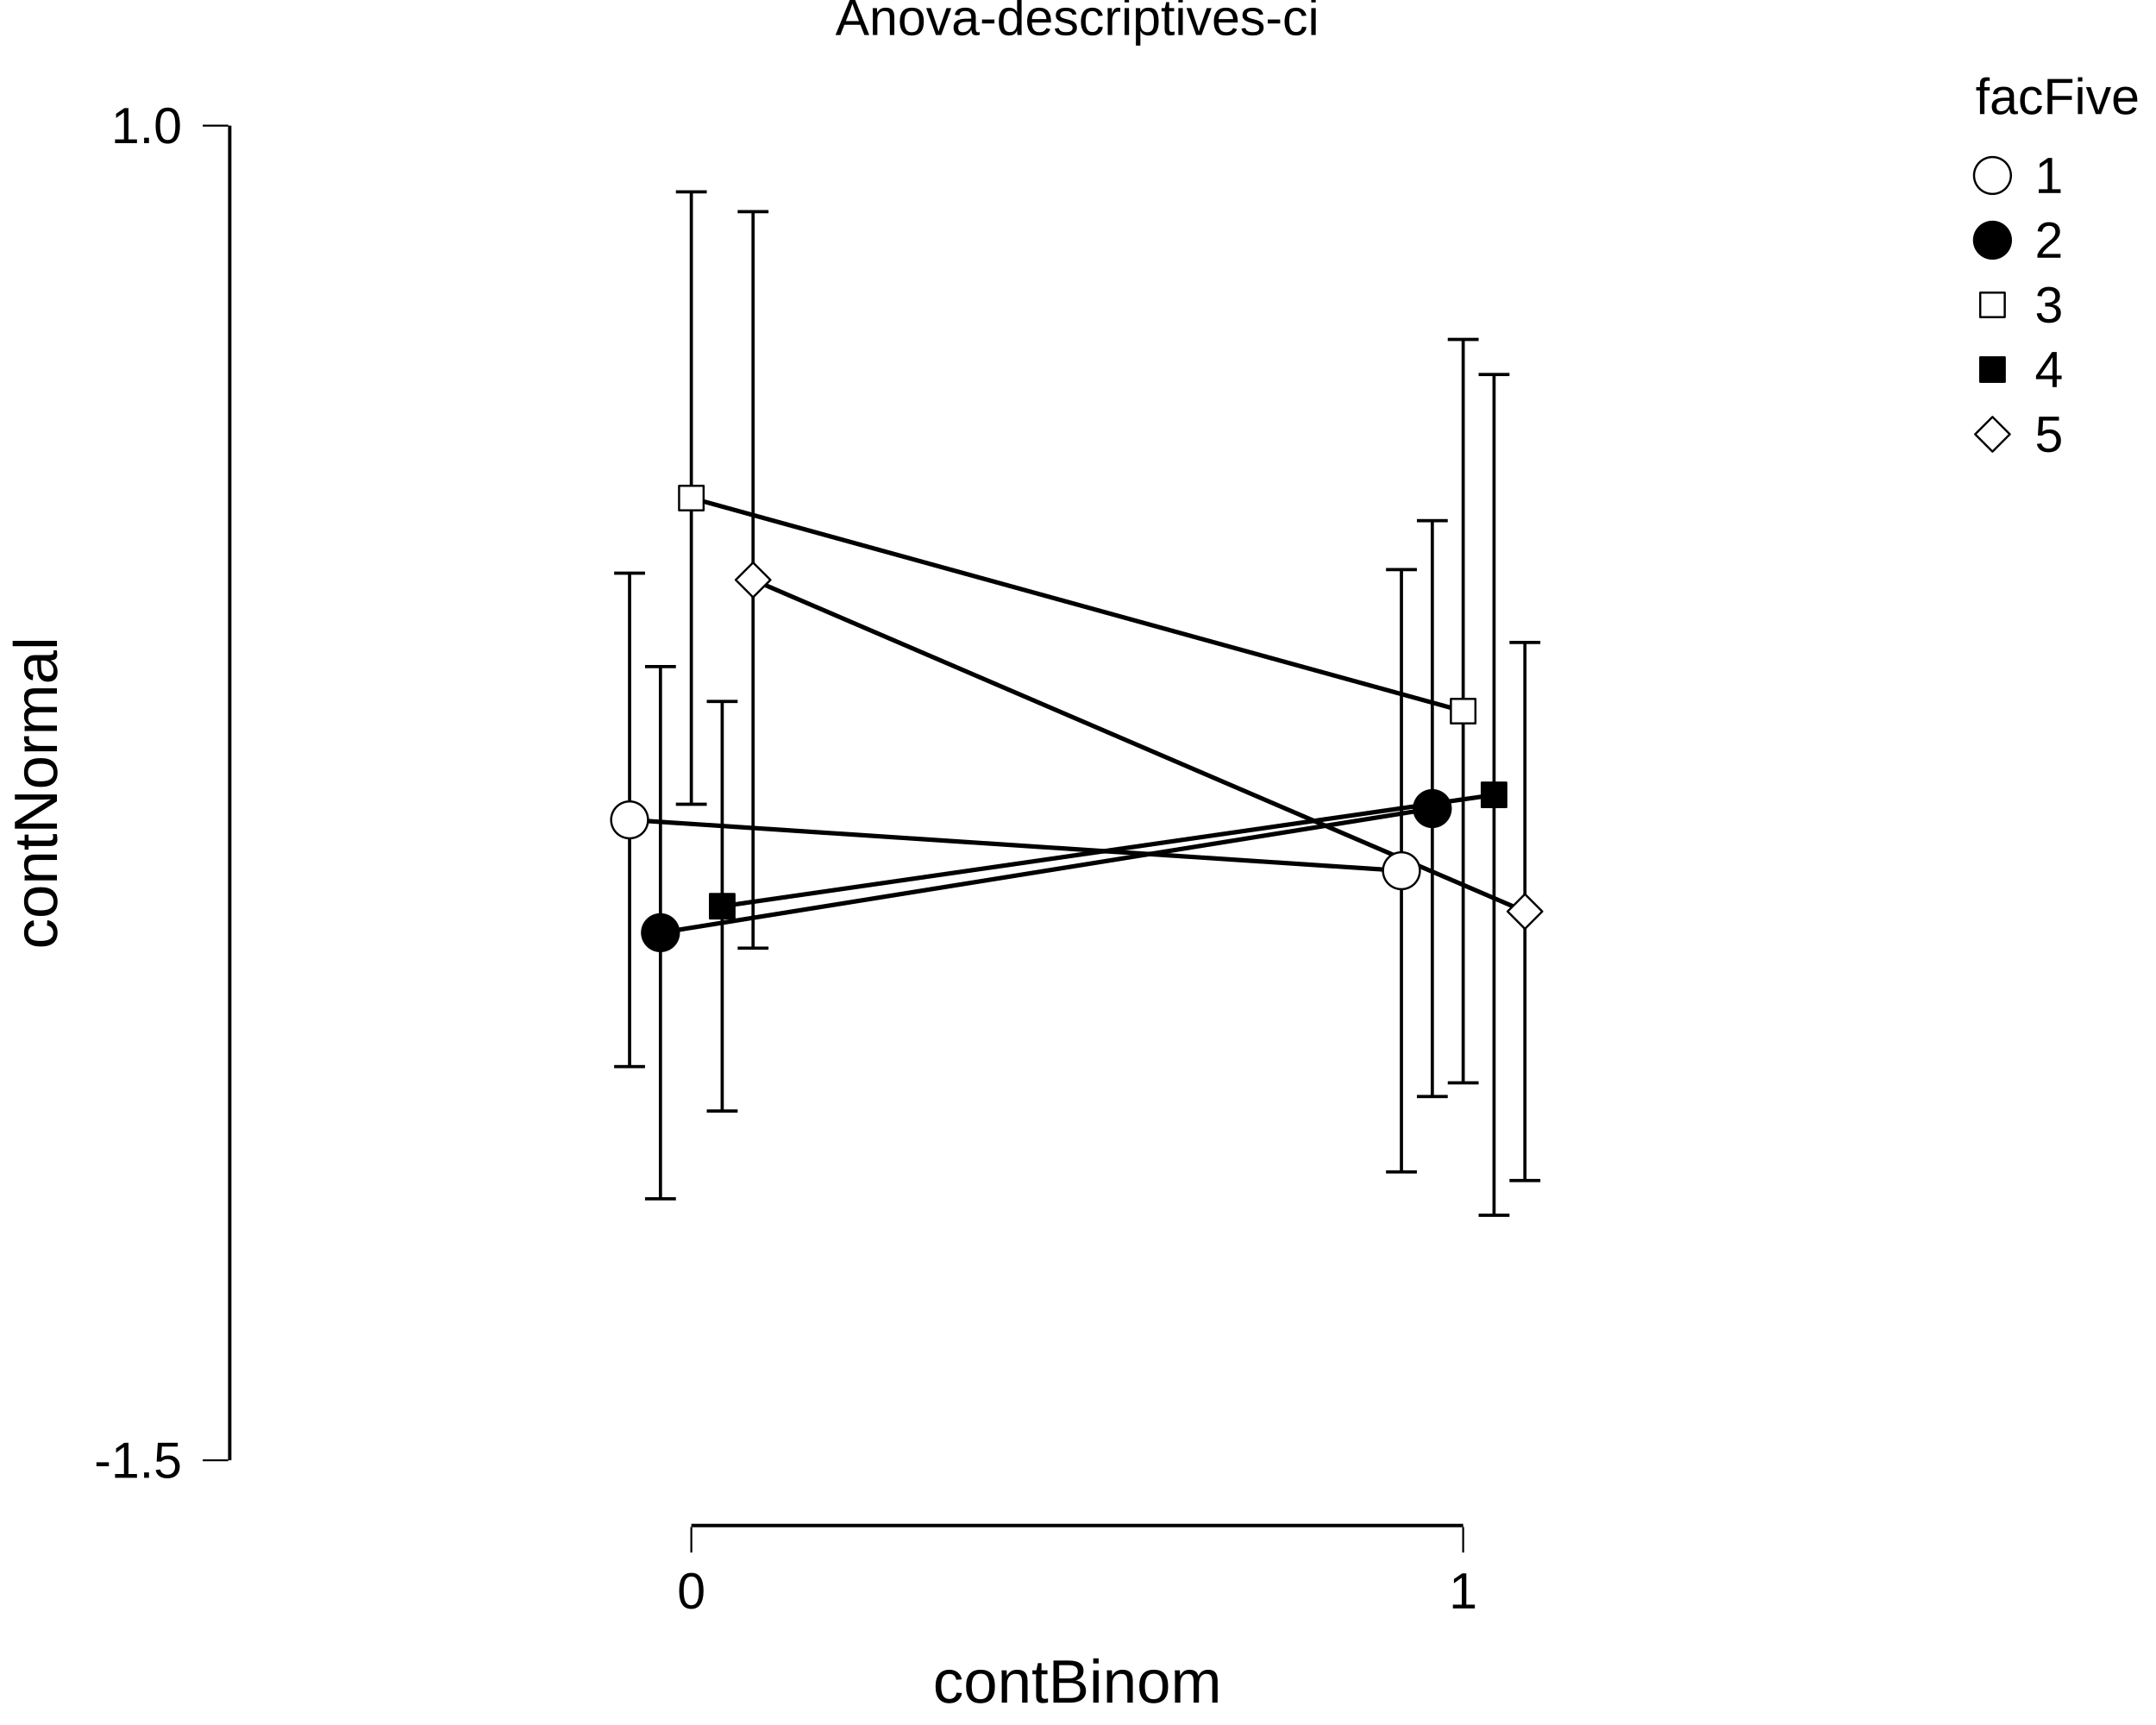
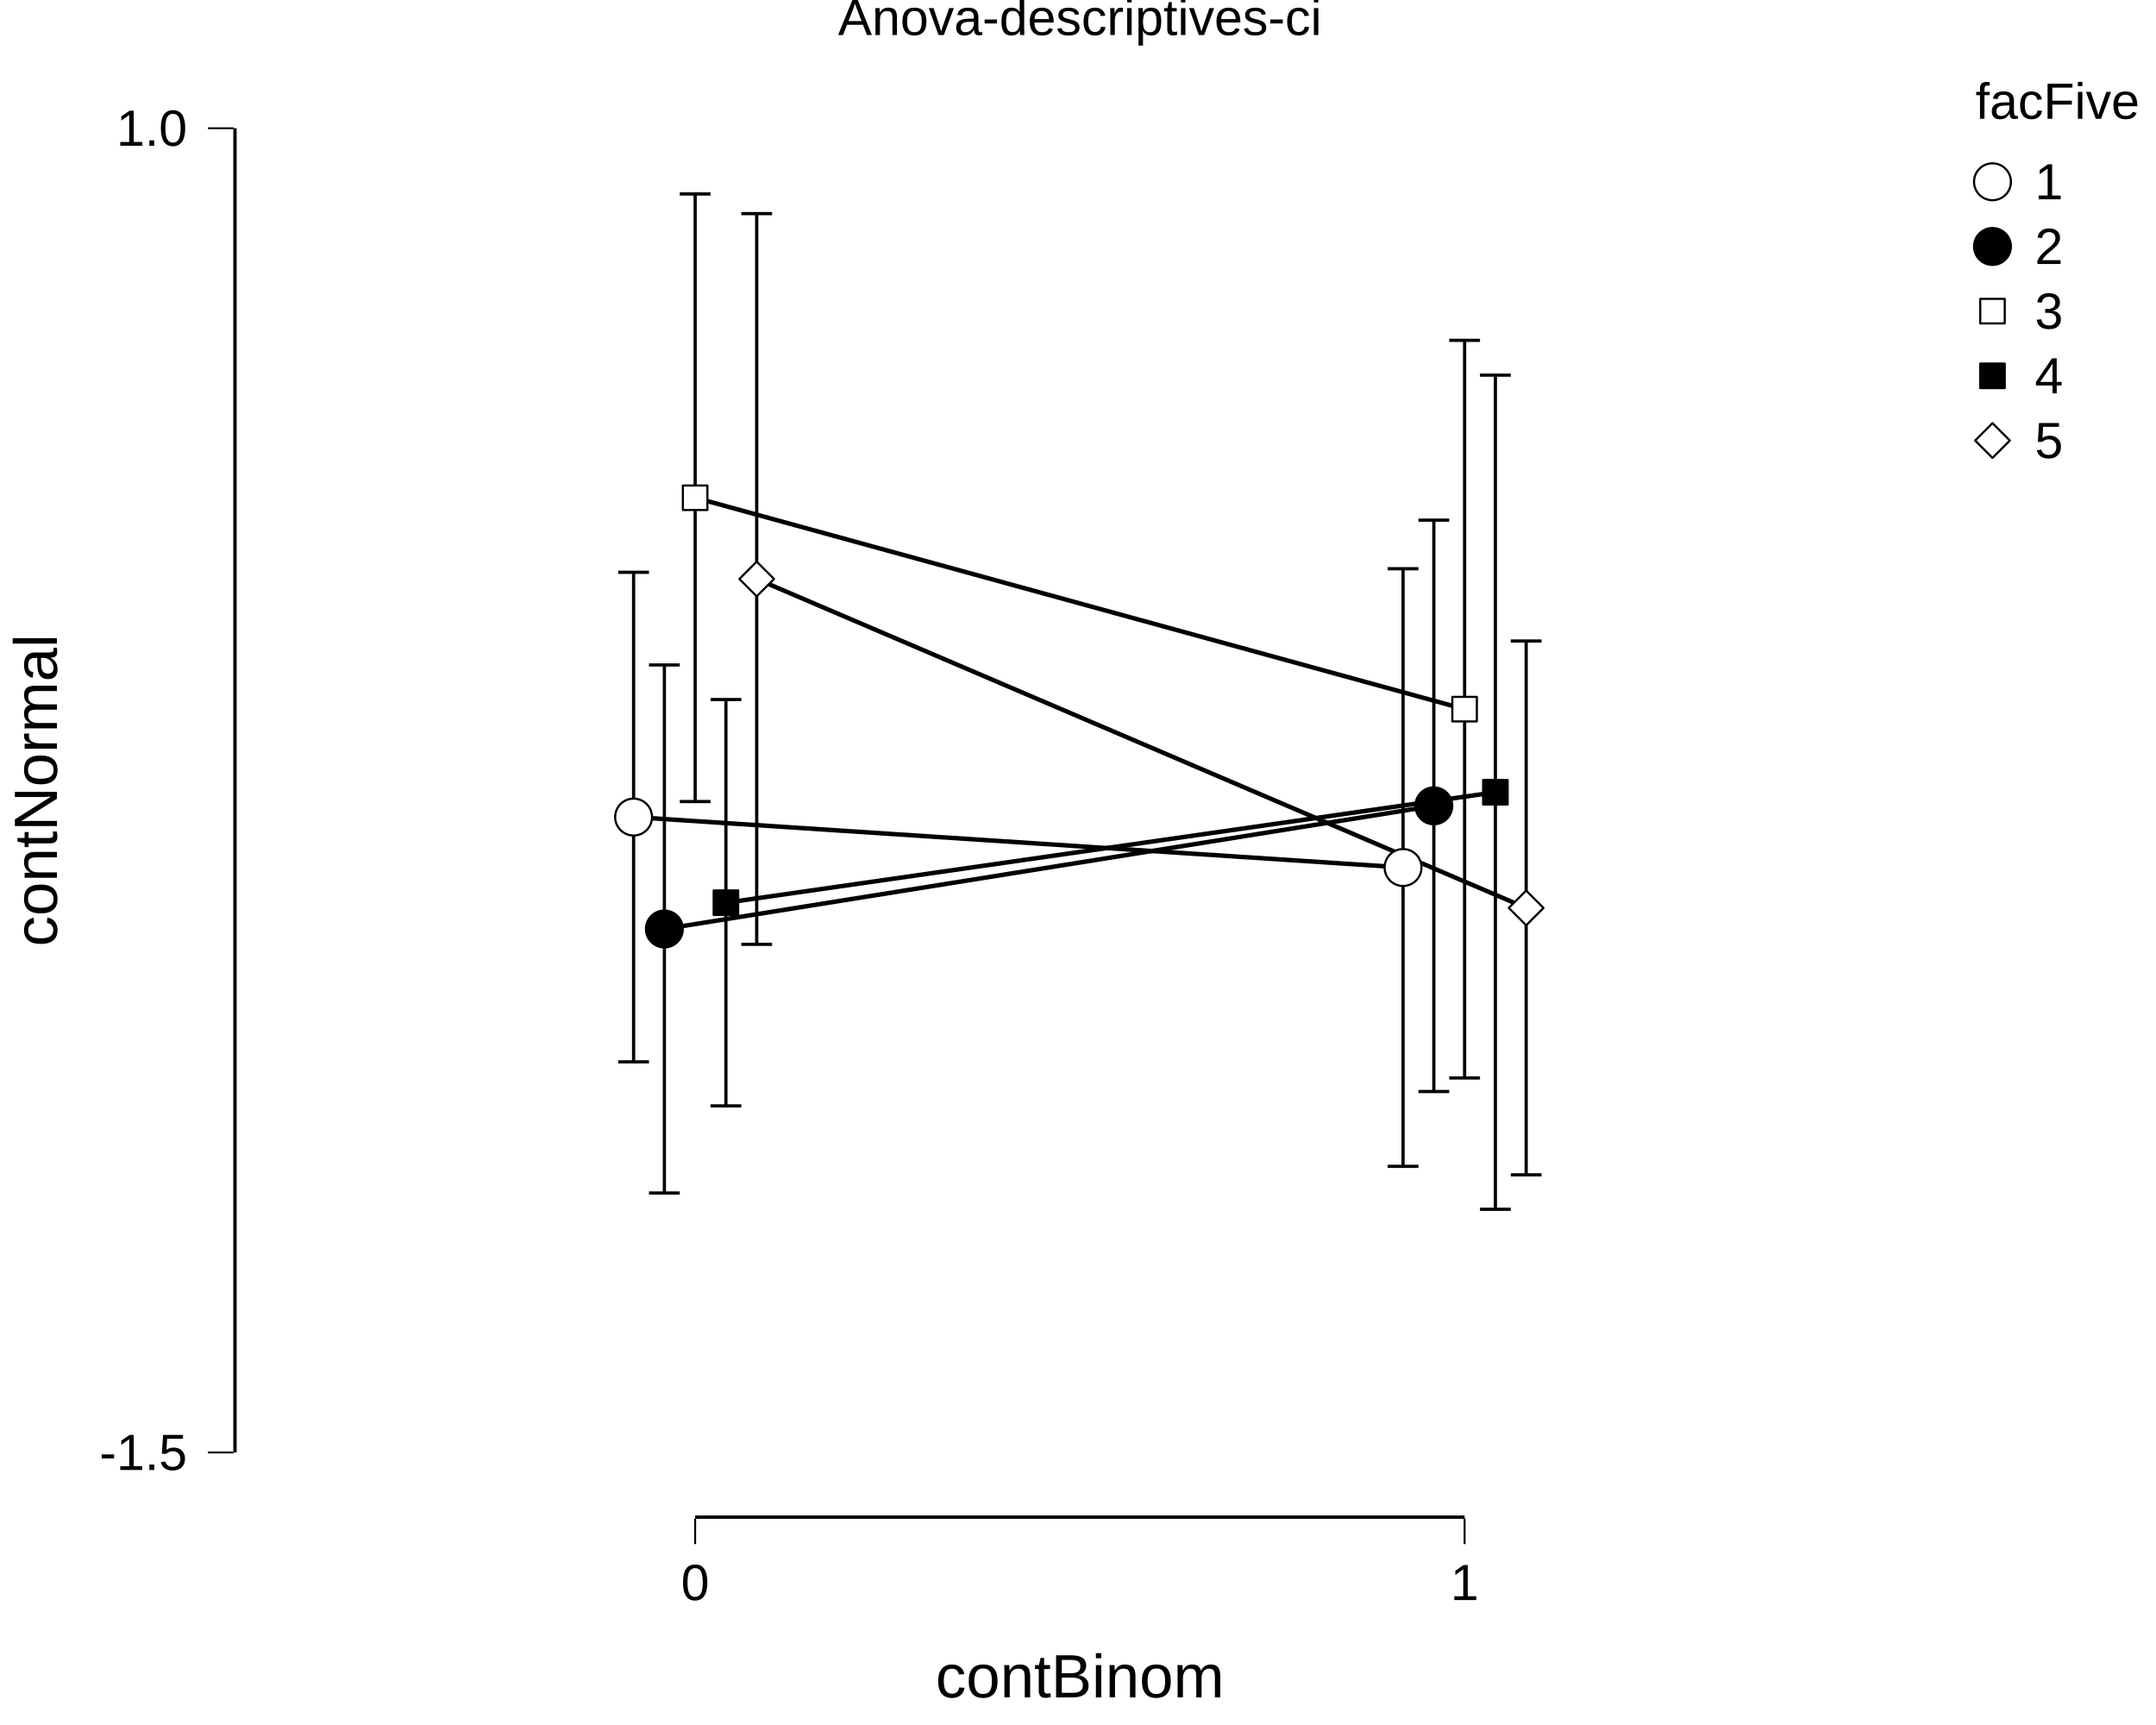
<svg xmlns="http://www.w3.org/2000/svg" viewBox="0 0 720.00 576.00">
  <defs>
    <style type="text/css">
    line, polyline, polygon, path, rect, circle {
      fill: none;
      stroke: #000000;
      stroke-linecap: round;
      stroke-linejoin: round;
      stroke-miterlimit: 10.00;
    }
  </style>
  </defs>
  <rect width="100%" height="100%" style="stroke: none; fill: #FFFFFF;" />
  <rect x="0.00" y="0.00" width="720.00" height="576.00" style="stroke-width: 10.67; stroke: none;" />
  <defs>
-     <clipPath id="cpNzYuMjJ8NjQzLjI5fDUwOS44OXwxOS42Nw==">
-       <rect x="76.22" y="19.67" width="567.07" height="490.23" />
+     <clipPath id="cpNzcuOTd8NjQzLjI5fDUwNy4xMHwyMC43MQ==">
+       <rect x="77.97" y="20.71" width="565.32" height="486.38" />
    </clipPath>
  </defs>
-   <rect x="76.22" y="19.67" width="567.07" height="490.23" style="stroke-width: 10.67; stroke: none;" clip-path="url(#cpNzYuMjJ8NjQzLjI5fDUwOS44OXwxOS42Nw==)" />
-   <polyline points="246.34,70.68 256.65,70.68 " style="stroke-width: 1.07; stroke-linecap: butt;" clip-path="url(#cpNzYuMjJ8NjQzLjI5fDUwOS44OXwxOS42Nw==)" />
-   <polyline points="251.49,70.68 251.49,316.60 " style="stroke-width: 1.07; stroke-linecap: butt;" clip-path="url(#cpNzYuMjJ8NjQzLjI5fDUwOS44OXwxOS42Nw==)" />
-   <polyline points="246.34,316.60 256.65,316.60 " style="stroke-width: 1.07; stroke-linecap: butt;" clip-path="url(#cpNzYuMjJ8NjQzLjI5fDUwOS44OXwxOS42Nw==)" />
-   <polyline points="236.03,234.22 246.34,234.22 " style="stroke-width: 1.07; stroke-linecap: butt;" clip-path="url(#cpNzYuMjJ8NjQzLjI5fDUwOS44OXwxOS42Nw==)" />
-   <polyline points="241.18,234.22 241.18,370.98 " style="stroke-width: 1.07; stroke-linecap: butt;" clip-path="url(#cpNzYuMjJ8NjQzLjI5fDUwOS44OXwxOS42Nw==)" />
-   <polyline points="236.03,370.98 246.34,370.98 " style="stroke-width: 1.07; stroke-linecap: butt;" clip-path="url(#cpNzYuMjJ8NjQzLjI5fDUwOS44OXwxOS42Nw==)" />
-   <polyline points="225.72,64.06 236.03,64.06 " style="stroke-width: 1.07; stroke-linecap: butt;" clip-path="url(#cpNzYuMjJ8NjQzLjI5fDUwOS44OXwxOS42Nw==)" />
-   <polyline points="230.87,64.06 230.87,268.55 " style="stroke-width: 1.07; stroke-linecap: butt;" clip-path="url(#cpNzYuMjJ8NjQzLjI5fDUwOS44OXwxOS42Nw==)" />
-   <polyline points="225.72,268.55 236.03,268.55 " style="stroke-width: 1.07; stroke-linecap: butt;" clip-path="url(#cpNzYuMjJ8NjQzLjI5fDUwOS44OXwxOS42Nw==)" />
-   <polyline points="215.41,222.59 225.72,222.59 " style="stroke-width: 1.07; stroke-linecap: butt;" clip-path="url(#cpNzYuMjJ8NjQzLjI5fDUwOS44OXwxOS42Nw==)" />
-   <polyline points="220.56,222.59 220.56,400.29 " style="stroke-width: 1.07; stroke-linecap: butt;" clip-path="url(#cpNzYuMjJ8NjQzLjI5fDUwOS44OXwxOS42Nw==)" />
-   <polyline points="215.41,400.29 225.72,400.29 " style="stroke-width: 1.07; stroke-linecap: butt;" clip-path="url(#cpNzYuMjJ8NjQzLjI5fDUwOS44OXwxOS42Nw==)" />
-   <polyline points="205.10,191.39 215.41,191.39 " style="stroke-width: 1.07; stroke-linecap: butt;" clip-path="url(#cpNzYuMjJ8NjQzLjI5fDUwOS44OXwxOS42Nw==)" />
-   <polyline points="210.25,191.39 210.25,356.15 " style="stroke-width: 1.07; stroke-linecap: butt;" clip-path="url(#cpNzYuMjJ8NjQzLjI5fDUwOS44OXwxOS42Nw==)" />
-   <polyline points="205.10,356.15 215.41,356.15 " style="stroke-width: 1.07; stroke-linecap: butt;" clip-path="url(#cpNzYuMjJ8NjQzLjI5fDUwOS44OXwxOS42Nw==)" />
-   <polyline points="504.10,214.52 514.41,214.52 " style="stroke-width: 1.07; stroke-linecap: butt;" clip-path="url(#cpNzYuMjJ8NjQzLjI5fDUwOS44OXwxOS42Nw==)" />
-   <polyline points="509.25,214.52 509.25,394.19 " style="stroke-width: 1.07; stroke-linecap: butt;" clip-path="url(#cpNzYuMjJ8NjQzLjI5fDUwOS44OXwxOS42Nw==)" />
-   <polyline points="504.10,394.19 514.41,394.19 " style="stroke-width: 1.07; stroke-linecap: butt;" clip-path="url(#cpNzYuMjJ8NjQzLjI5fDUwOS44OXwxOS42Nw==)" />
-   <polyline points="493.79,125.05 504.10,125.05 " style="stroke-width: 1.07; stroke-linecap: butt;" clip-path="url(#cpNzYuMjJ8NjQzLjI5fDUwOS44OXwxOS42Nw==)" />
-   <polyline points="498.94,125.05 498.94,405.79 " style="stroke-width: 1.07; stroke-linecap: butt;" clip-path="url(#cpNzYuMjJ8NjQzLjI5fDUwOS44OXwxOS42Nw==)" />
-   <polyline points="493.79,405.79 504.10,405.79 " style="stroke-width: 1.07; stroke-linecap: butt;" clip-path="url(#cpNzYuMjJ8NjQzLjI5fDUwOS44OXwxOS42Nw==)" />
-   <polyline points="483.48,113.34 493.79,113.34 " style="stroke-width: 1.07; stroke-linecap: butt;" clip-path="url(#cpNzYuMjJ8NjQzLjI5fDUwOS44OXwxOS42Nw==)" />
-   <polyline points="488.63,113.34 488.63,361.58 " style="stroke-width: 1.07; stroke-linecap: butt;" clip-path="url(#cpNzYuMjJ8NjQzLjI5fDUwOS44OXwxOS42Nw==)" />
-   <polyline points="483.48,361.58 493.79,361.58 " style="stroke-width: 1.07; stroke-linecap: butt;" clip-path="url(#cpNzYuMjJ8NjQzLjI5fDUwOS44OXwxOS42Nw==)" />
-   <polyline points="473.17,173.86 483.48,173.86 " style="stroke-width: 1.07; stroke-linecap: butt;" clip-path="url(#cpNzYuMjJ8NjQzLjI5fDUwOS44OXwxOS42Nw==)" />
-   <polyline points="478.32,173.86 478.32,366.14 " style="stroke-width: 1.07; stroke-linecap: butt;" clip-path="url(#cpNzYuMjJ8NjQzLjI5fDUwOS44OXwxOS42Nw==)" />
-   <polyline points="473.17,366.14 483.48,366.14 " style="stroke-width: 1.07; stroke-linecap: butt;" clip-path="url(#cpNzYuMjJ8NjQzLjI5fDUwOS44OXwxOS42Nw==)" />
-   <polyline points="462.86,190.19 473.17,190.19 " style="stroke-width: 1.07; stroke-linecap: butt;" clip-path="url(#cpNzYuMjJ8NjQzLjI5fDUwOS44OXwxOS42Nw==)" />
-   <polyline points="468.01,190.19 468.01,391.32 " style="stroke-width: 1.07; stroke-linecap: butt;" clip-path="url(#cpNzYuMjJ8NjQzLjI5fDUwOS44OXwxOS42Nw==)" />
-   <polyline points="462.86,391.32 473.17,391.32 " style="stroke-width: 1.07; stroke-linecap: butt;" clip-path="url(#cpNzYuMjJ8NjQzLjI5fDUwOS44OXwxOS42Nw==)" />
-   <polyline points="210.25,273.77 468.01,290.75 " style="stroke-width: 1.49; stroke-linecap: butt;" clip-path="url(#cpNzYuMjJ8NjQzLjI5fDUwOS44OXwxOS42Nw==)" />
-   <polyline points="220.56,311.44 478.32,270.00 " style="stroke-width: 1.49; stroke-linecap: butt;" clip-path="url(#cpNzYuMjJ8NjQzLjI5fDUwOS44OXwxOS42Nw==)" />
-   <polyline points="230.87,166.31 488.63,237.46 " style="stroke-width: 1.49; stroke-linecap: butt;" clip-path="url(#cpNzYuMjJ8NjQzLjI5fDUwOS44OXwxOS42Nw==)" />
-   <polyline points="241.18,302.60 498.94,265.42 " style="stroke-width: 1.49; stroke-linecap: butt;" clip-path="url(#cpNzYuMjJ8NjQzLjI5fDUwOS44OXwxOS42Nw==)" />
-   <polyline points="251.49,193.64 509.25,304.35 " style="stroke-width: 1.49; stroke-linecap: butt;" clip-path="url(#cpNzYuMjJ8NjQzLjI5fDUwOS44OXwxOS42Nw==)" />
-   <polygon points="251.49,199.44 257.29,193.64 251.49,187.85 245.70,193.64 " style="stroke-width: 0.71; fill: #FFFFFF;" clip-path="url(#cpNzYuMjJ8NjQzLjI5fDUwOS44OXwxOS42Nw==)" />
-   <rect x="237.09" y="298.51" width="8.19" height="8.19" style="stroke-width: 0.71; fill: #000000;" clip-path="url(#cpNzYuMjJ8NjQzLjI5fDUwOS44OXwxOS42Nw==)" />
-   <rect x="226.78" y="162.21" width="8.19" height="8.19" style="stroke-width: 0.71; fill: #FFFFFF;" clip-path="url(#cpNzYuMjJ8NjQzLjI5fDUwOS44OXwxOS42Nw==)" />
-   <circle cx="220.56" cy="311.44" r="4.62pt" style="stroke-width: 0.71; fill: #000000;" clip-path="url(#cpNzYuMjJ8NjQzLjI5fDUwOS44OXwxOS42Nw==)" />
-   <circle cx="210.25" cy="273.77" r="4.62pt" style="stroke-width: 0.71; fill: #FFFFFF;" clip-path="url(#cpNzYuMjJ8NjQzLjI5fDUwOS44OXwxOS42Nw==)" />
-   <polygon points="509.25,310.15 515.04,304.35 509.25,298.56 503.46,304.35 " style="stroke-width: 0.71; fill: #FFFFFF;" clip-path="url(#cpNzYuMjJ8NjQzLjI5fDUwOS44OXwxOS42Nw==)" />
-   <rect x="494.84" y="261.32" width="8.19" height="8.19" style="stroke-width: 0.71; fill: #000000;" clip-path="url(#cpNzYuMjJ8NjQzLjI5fDUwOS44OXwxOS42Nw==)" />
-   <rect x="484.53" y="233.36" width="8.19" height="8.19" style="stroke-width: 0.71; fill: #FFFFFF;" clip-path="url(#cpNzYuMjJ8NjQzLjI5fDUwOS44OXwxOS42Nw==)" />
-   <circle cx="478.32" cy="270.00" r="4.62pt" style="stroke-width: 0.71; fill: #000000;" clip-path="url(#cpNzYuMjJ8NjQzLjI5fDUwOS44OXwxOS42Nw==)" />
-   <circle cx="468.01" cy="290.75" r="4.62pt" style="stroke-width: 0.71; fill: #FFFFFF;" clip-path="url(#cpNzYuMjJ8NjQzLjI5fDUwOS44OXwxOS42Nw==)" />
-   <line x1="76.22" y1="487.61" x2="76.22" y2="41.95" style="stroke-width: 2.13; stroke-linecap: butt;" clip-path="url(#cpNzYuMjJ8NjQzLjI5fDUwOS44OXwxOS42Nw==)" />
-   <line x1="230.87" y1="509.89" x2="488.63" y2="509.89" style="stroke-width: 2.13; stroke-linecap: butt;" clip-path="url(#cpNzYuMjJ8NjQzLjI5fDUwOS44OXwxOS42Nw==)" />
-   <line x1="230.87" y1="509.89" x2="488.63" y2="509.89" style="stroke-width: 0.64; stroke-linecap: butt;" clip-path="url(#cpNzYuMjJ8NjQzLjI5fDUwOS44OXwxOS42Nw==)" />
-   <line x1="76.22" y1="487.61" x2="76.22" y2="41.95" style="stroke-width: 0.64; stroke-linecap: butt;" clip-path="url(#cpNzYuMjJ8NjQzLjI5fDUwOS44OXwxOS42Nw==)" />
+   <rect x="77.97" y="20.71" width="565.32" height="486.38" style="stroke-width: 10.67; stroke: none;" clip-path="url(#cpNzcuOTd8NjQzLjI5fDUwNy4xMHwyMC43MQ==)" />
+   <polyline points="247.56,71.33 257.84,71.33 " style="stroke-width: 1.07; stroke-linecap: butt;" clip-path="url(#cpNzcuOTd8NjQzLjI5fDUwNy4xMHwyMC43MQ==)" />
+   <polyline points="252.70,71.33 252.70,315.32 " style="stroke-width: 1.07; stroke-linecap: butt;" clip-path="url(#cpNzcuOTd8NjQzLjI5fDUwNy4xMHwyMC43MQ==)" />
+   <polyline points="247.56,315.32 257.84,315.32 " style="stroke-width: 1.07; stroke-linecap: butt;" clip-path="url(#cpNzcuOTd8NjQzLjI5fDUwNy4xMHwyMC43MQ==)" />
+   <polyline points="237.29,233.59 247.56,233.59 " style="stroke-width: 1.07; stroke-linecap: butt;" clip-path="url(#cpNzcuOTd8NjQzLjI5fDUwNy4xMHwyMC43MQ==)" />
+   <polyline points="242.42,233.59 242.42,369.27 " style="stroke-width: 1.07; stroke-linecap: butt;" clip-path="url(#cpNzcuOTd8NjQzLjI5fDUwNy4xMHwyMC43MQ==)" />
+   <polyline points="237.29,369.27 247.56,369.27 " style="stroke-width: 1.07; stroke-linecap: butt;" clip-path="url(#cpNzcuOTd8NjQzLjI5fDUwNy4xMHwyMC43MQ==)" />
+   <polyline points="227.01,64.76 237.29,64.76 " style="stroke-width: 1.07; stroke-linecap: butt;" clip-path="url(#cpNzcuOTd8NjQzLjI5fDUwNy4xMHwyMC43MQ==)" />
+   <polyline points="232.15,64.76 232.15,267.65 " style="stroke-width: 1.07; stroke-linecap: butt;" clip-path="url(#cpNzcuOTd8NjQzLjI5fDUwNy4xMHwyMC43MQ==)" />
+   <polyline points="227.01,267.65 237.29,267.65 " style="stroke-width: 1.07; stroke-linecap: butt;" clip-path="url(#cpNzcuOTd8NjQzLjI5fDUwNy4xMHwyMC43MQ==)" />
+   <polyline points="216.73,222.04 227.01,222.04 " style="stroke-width: 1.07; stroke-linecap: butt;" clip-path="url(#cpNzcuOTd8NjQzLjI5fDUwNy4xMHwyMC43MQ==)" />
+   <polyline points="221.87,222.04 221.87,398.36 " style="stroke-width: 1.07; stroke-linecap: butt;" clip-path="url(#cpNzcuOTd8NjQzLjI5fDUwNy4xMHwyMC43MQ==)" />
+   <polyline points="216.73,398.36 227.01,398.36 " style="stroke-width: 1.07; stroke-linecap: butt;" clip-path="url(#cpNzcuOTd8NjQzLjI5fDUwNy4xMHwyMC43MQ==)" />
+   <polyline points="206.45,191.09 216.73,191.09 " style="stroke-width: 1.07; stroke-linecap: butt;" clip-path="url(#cpNzcuOTd8NjQzLjI5fDUwNy4xMHwyMC43MQ==)" />
+   <polyline points="211.59,191.09 211.59,354.56 " style="stroke-width: 1.07; stroke-linecap: butt;" clip-path="url(#cpNzcuOTd8NjQzLjI5fDUwNy4xMHwyMC43MQ==)" />
+   <polyline points="206.45,354.56 216.73,354.56 " style="stroke-width: 1.07; stroke-linecap: butt;" clip-path="url(#cpNzcuOTd8NjQzLjI5fDUwNy4xMHwyMC43MQ==)" />
+   <polyline points="504.53,214.04 514.80,214.04 " style="stroke-width: 1.07; stroke-linecap: butt;" clip-path="url(#cpNzcuOTd8NjQzLjI5fDUwNy4xMHwyMC43MQ==)" />
+   <polyline points="509.67,214.04 509.67,392.30 " style="stroke-width: 1.07; stroke-linecap: butt;" clip-path="url(#cpNzcuOTd8NjQzLjI5fDUwNy4xMHwyMC43MQ==)" />
+   <polyline points="504.53,392.30 514.80,392.30 " style="stroke-width: 1.07; stroke-linecap: butt;" clip-path="url(#cpNzcuOTd8NjQzLjI5fDUwNy4xMHwyMC43MQ==)" />
+   <polyline points="494.25,125.27 504.53,125.27 " style="stroke-width: 1.07; stroke-linecap: butt;" clip-path="url(#cpNzcuOTd8NjQzLjI5fDUwNy4xMHwyMC43MQ==)" />
+   <polyline points="499.39,125.27 499.39,403.80 " style="stroke-width: 1.07; stroke-linecap: butt;" clip-path="url(#cpNzcuOTd8NjQzLjI5fDUwNy4xMHwyMC43MQ==)" />
+   <polyline points="494.25,403.80 504.53,403.80 " style="stroke-width: 1.07; stroke-linecap: butt;" clip-path="url(#cpNzcuOTd8NjQzLjI5fDUwNy4xMHwyMC43MQ==)" />
+   <polyline points="483.97,113.65 494.25,113.65 " style="stroke-width: 1.07; stroke-linecap: butt;" clip-path="url(#cpNzcuOTd8NjQzLjI5fDUwNy4xMHwyMC43MQ==)" />
+   <polyline points="489.11,113.65 489.11,359.95 " style="stroke-width: 1.07; stroke-linecap: butt;" clip-path="url(#cpNzcuOTd8NjQzLjI5fDUwNy4xMHwyMC43MQ==)" />
+   <polyline points="483.97,359.95 494.25,359.95 " style="stroke-width: 1.07; stroke-linecap: butt;" clip-path="url(#cpNzcuOTd8NjQzLjI5fDUwNy4xMHwyMC43MQ==)" />
+   <polyline points="473.69,173.69 483.97,173.69 " style="stroke-width: 1.07; stroke-linecap: butt;" clip-path="url(#cpNzcuOTd8NjQzLjI5fDUwNy4xMHwyMC43MQ==)" />
+   <polyline points="478.83,173.69 478.83,364.47 " style="stroke-width: 1.07; stroke-linecap: butt;" clip-path="url(#cpNzcuOTd8NjQzLjI5fDUwNy4xMHwyMC43MQ==)" />
+   <polyline points="473.69,364.47 483.97,364.47 " style="stroke-width: 1.07; stroke-linecap: butt;" clip-path="url(#cpNzcuOTd8NjQzLjI5fDUwNy4xMHwyMC43MQ==)" />
+   <polyline points="463.41,189.90 473.69,189.90 " style="stroke-width: 1.07; stroke-linecap: butt;" clip-path="url(#cpNzcuOTd8NjQzLjI5fDUwNy4xMHwyMC43MQ==)" />
+   <polyline points="468.55,189.90 468.55,389.45 " style="stroke-width: 1.07; stroke-linecap: butt;" clip-path="url(#cpNzcuOTd8NjQzLjI5fDUwNy4xMHwyMC43MQ==)" />
+   <polyline points="463.41,389.45 473.69,389.45 " style="stroke-width: 1.07; stroke-linecap: butt;" clip-path="url(#cpNzcuOTd8NjQzLjI5fDUwNy4xMHwyMC43MQ==)" />
+   <polyline points="211.59,272.83 468.55,289.67 " style="stroke-width: 1.49; stroke-linecap: butt;" clip-path="url(#cpNzcuOTd8NjQzLjI5fDUwNy4xMHwyMC43MQ==)" />
+   <polyline points="221.87,310.20 478.83,269.08 " style="stroke-width: 1.49; stroke-linecap: butt;" clip-path="url(#cpNzcuOTd8NjQzLjI5fDUwNy4xMHwyMC43MQ==)" />
+   <polyline points="232.15,166.20 489.11,236.80 " style="stroke-width: 1.49; stroke-linecap: butt;" clip-path="url(#cpNzcuOTd8NjQzLjI5fDUwNy4xMHwyMC43MQ==)" />
+   <polyline points="242.42,301.43 499.39,264.54 " style="stroke-width: 1.49; stroke-linecap: butt;" clip-path="url(#cpNzcuOTd8NjQzLjI5fDUwNy4xMHwyMC43MQ==)" />
+   <polyline points="252.70,193.33 509.67,303.17 " style="stroke-width: 1.49; stroke-linecap: butt;" clip-path="url(#cpNzcuOTd8NjQzLjI5fDUwNy4xMHwyMC43MQ==)" />
+   <polygon points="252.70,199.12 258.50,193.33 252.70,187.53 246.91,193.33 " style="stroke-width: 0.71; fill: #FFFFFF;" clip-path="url(#cpNzcuOTd8NjQzLjI5fDUwNy4xMHwyMC43MQ==)" />
+   <rect x="238.33" y="297.33" width="8.19" height="8.19" style="stroke-width: 0.71; fill: #000000;" clip-path="url(#cpNzcuOTd8NjQzLjI5fDUwNy4xMHwyMC43MQ==)" />
+   <rect x="228.05" y="162.11" width="8.19" height="8.19" style="stroke-width: 0.71; fill: #FFFFFF;" clip-path="url(#cpNzcuOTd8NjQzLjI5fDUwNy4xMHwyMC43MQ==)" />
+   <circle cx="221.87" cy="310.20" r="4.62pt" style="stroke-width: 0.71; fill: #000000;" clip-path="url(#cpNzcuOTd8NjQzLjI5fDUwNy4xMHwyMC43MQ==)" />
+   <circle cx="211.59" cy="272.83" r="4.62pt" style="stroke-width: 0.71; fill: #FFFFFF;" clip-path="url(#cpNzcuOTd8NjQzLjI5fDUwNy4xMHwyMC43MQ==)" />
+   <polygon points="509.67,308.96 515.46,303.17 509.67,297.38 503.87,303.17 " style="stroke-width: 0.71; fill: #FFFFFF;" clip-path="url(#cpNzcuOTd8NjQzLjI5fDUwNy4xMHwyMC43MQ==)" />
+   <rect x="495.29" y="260.44" width="8.19" height="8.19" style="stroke-width: 0.71; fill: #000000;" clip-path="url(#cpNzcuOTd8NjQzLjI5fDUwNy4xMHwyMC43MQ==)" />
+   <rect x="485.01" y="232.70" width="8.19" height="8.19" style="stroke-width: 0.71; fill: #FFFFFF;" clip-path="url(#cpNzcuOTd8NjQzLjI5fDUwNy4xMHwyMC43MQ==)" />
+   <circle cx="478.83" cy="269.08" r="4.62pt" style="stroke-width: 0.71; fill: #000000;" clip-path="url(#cpNzcuOTd8NjQzLjI5fDUwNy4xMHwyMC43MQ==)" />
+   <circle cx="468.55" cy="289.67" r="4.62pt" style="stroke-width: 0.71; fill: #FFFFFF;" clip-path="url(#cpNzcuOTd8NjQzLjI5fDUwNy4xMHwyMC43MQ==)" />
+   <line x1="77.97" y1="484.99" x2="77.97" y2="42.82" style="stroke-width: 2.13; stroke-linecap: butt;" clip-path="url(#cpNzcuOTd8NjQzLjI5fDUwNy4xMHwyMC43MQ==)" />
+   <line x1="232.15" y1="507.10" x2="489.11" y2="507.10" style="stroke-width: 2.13; stroke-linecap: butt;" clip-path="url(#cpNzcuOTd8NjQzLjI5fDUwNy4xMHwyMC43MQ==)" />
+   <line x1="232.15" y1="507.10" x2="489.11" y2="507.10" style="stroke-width: 0.64; stroke-linecap: butt;" clip-path="url(#cpNzcuOTd8NjQzLjI5fDUwNy4xMHwyMC43MQ==)" />
+   <line x1="77.97" y1="484.99" x2="77.97" y2="42.82" style="stroke-width: 0.64; stroke-linecap: butt;" clip-path="url(#cpNzcuOTd8NjQzLjI5fDUwNy4xMHwyMC43MQ==)" />
  <defs>
    <clipPath id="cpMC4wMHw3MjAuMDB8NTc2LjAwfDAuMDA=">
      <rect x="0.00" y="0.00" width="720.00" height="576.00" />
    </clipPath>
  </defs>
  <g clip-path="url(#cpMC4wMHw3MjAuMDB8NTc2LjAwfDAuMDA=)">
-     <text x="31.46" y="493.46" style="font-size: 17.00px; font-family: Liberation Sans;" textLength="29.28px" lengthAdjust="spacingAndGlyphs">-1.5</text>
+     <text x="33.21" y="490.84" style="font-size: 17.00px; font-family: Liberation Sans;" textLength="29.28px" lengthAdjust="spacingAndGlyphs">-1.5</text>
  </g>
  <g clip-path="url(#cpMC4wMHw3MjAuMDB8NTc2LjAwfDAuMDA=)">
-     <text x="37.12" y="47.80" style="font-size: 17.00px; font-family: Liberation Sans;" textLength="23.62px" lengthAdjust="spacingAndGlyphs">1.0</text>
+     <text x="38.87" y="48.67" style="font-size: 17.00px; font-family: Liberation Sans;" textLength="23.62px" lengthAdjust="spacingAndGlyphs">1.0</text>
  </g>
-   <polyline points="67.71,487.61 76.22,487.61 " style="stroke-width: 0.64; stroke-linecap: butt;" clip-path="url(#cpMC4wMHw3MjAuMDB8NTc2LjAwfDAuMDA=)" />
-   <polyline points="67.71,41.95 76.22,41.95 " style="stroke-width: 0.64; stroke-linecap: butt;" clip-path="url(#cpMC4wMHw3MjAuMDB8NTc2LjAwfDAuMDA=)" />
-   <polyline points="230.87,518.40 230.87,509.89 " style="stroke-width: 0.64; stroke-linecap: butt;" clip-path="url(#cpMC4wMHw3MjAuMDB8NTc2LjAwfDAuMDA=)" />
-   <polyline points="488.63,518.40 488.63,509.89 " style="stroke-width: 0.64; stroke-linecap: butt;" clip-path="url(#cpMC4wMHw3MjAuMDB8NTc2LjAwfDAuMDA=)" />
+   <polyline points="69.46,484.99 77.97,484.99 " style="stroke-width: 0.64; stroke-linecap: butt;" clip-path="url(#cpMC4wMHw3MjAuMDB8NTc2LjAwfDAuMDA=)" />
+   <polyline points="69.46,42.82 77.97,42.82 " style="stroke-width: 0.64; stroke-linecap: butt;" clip-path="url(#cpMC4wMHw3MjAuMDB8NTc2LjAwfDAuMDA=)" />
+   <polyline points="232.15,515.60 232.15,507.10 " style="stroke-width: 0.64; stroke-linecap: butt;" clip-path="url(#cpMC4wMHw3MjAuMDB8NTc2LjAwfDAuMDA=)" />
+   <polyline points="489.11,515.60 489.11,507.10 " style="stroke-width: 0.64; stroke-linecap: butt;" clip-path="url(#cpMC4wMHw3MjAuMDB8NTc2LjAwfDAuMDA=)" />
  <g clip-path="url(#cpMC4wMHw3MjAuMDB8NTc2LjAwfDAuMDA=)">
-     <text x="226.15" y="537.07" style="font-size: 17.00px; font-family: Liberation Sans;" textLength="9.45px" lengthAdjust="spacingAndGlyphs">0</text>
+     <text x="227.42" y="534.28" style="font-size: 17.00px; font-family: Liberation Sans;" textLength="9.45px" lengthAdjust="spacingAndGlyphs">0</text>
  </g>
  <g clip-path="url(#cpMC4wMHw3MjAuMDB8NTc2LjAwfDAuMDA=)">
-     <text x="483.90" y="537.07" style="font-size: 17.00px; font-family: Liberation Sans;" textLength="9.45px" lengthAdjust="spacingAndGlyphs">1</text>
+     <text x="484.38" y="534.28" style="font-size: 17.00px; font-family: Liberation Sans;" textLength="9.45px" lengthAdjust="spacingAndGlyphs">1</text>
  </g>
  <g clip-path="url(#cpMC4wMHw3MjAuMDB8NTc2LjAwfDAuMDA=)">
-     <text x="311.57" y="568.53" style="font-size: 20.40px; font-family: Liberation Sans;" textLength="96.36px" lengthAdjust="spacingAndGlyphs">contBinom</text>
+     <text x="312.45" y="566.78" style="font-size: 20.40px; font-family: Liberation Sans;" textLength="96.36px" lengthAdjust="spacingAndGlyphs">contBinom</text>
  </g>
  <g clip-path="url(#cpMC4wMHw3MjAuMDB8NTc2LjAwfDAuMDA=)">
-     <text transform="translate(19.01,316.92) rotate(-90)" style="font-size: 20.40px; font-family: Liberation Sans;" textLength="104.28px" lengthAdjust="spacingAndGlyphs">contNormal</text>
+     <text transform="translate(19.01,316.05) rotate(-90)" style="font-size: 20.40px; font-family: Liberation Sans;" textLength="104.28px" lengthAdjust="spacingAndGlyphs">contNormal</text>
  </g>
-   <rect x="654.24" y="19.67" width="65.76" height="141.61" style="stroke-width: 0.75; stroke: none;" clip-path="url(#cpMC4wMHw3MjAuMDB8NTc2LjAwfDAuMDA=)" />
-   <rect x="654.24" y="19.67" width="65.76" height="141.61" style="stroke-width: 10.67; stroke: none;" clip-path="url(#cpMC4wMHw3MjAuMDB8NTc2LjAwfDAuMDA=)" />
+   <rect x="654.24" y="20.71" width="65.76" height="142.66" style="stroke-width: 0.75; stroke: none;" clip-path="url(#cpMC4wMHw3MjAuMDB8NTc2LjAwfDAuMDA=)" />
+   <rect x="654.24" y="20.71" width="65.76" height="142.66" style="stroke-width: 10.67; stroke: none;" clip-path="url(#cpMC4wMHw3MjAuMDB8NTc2LjAwfDAuMDA=)" />
  <g clip-path="url(#cpMC4wMHw3MjAuMDB8NTc2LjAwfDAuMDA=)">
-     <text x="659.72" y="38.09" style="font-size: 17.00px; font-family: Liberation Sans;" textLength="54.80px" lengthAdjust="spacingAndGlyphs">facFive</text>
+     <text x="659.72" y="39.66" style="font-size: 17.00px; font-family: Liberation Sans;" textLength="54.80px" lengthAdjust="spacingAndGlyphs">facFive</text>
  </g>
-   <rect x="659.72" y="47.80" width="11.34" height="21.60" style="stroke-width: 10.67; stroke: none;" clip-path="url(#cpMC4wMHw3MjAuMDB8NTc2LjAwfDAuMDA=)" />
-   <circle cx="665.39" cy="58.60" r="4.62pt" style="stroke-width: 0.71; fill: #FFFFFF;" clip-path="url(#cpMC4wMHw3MjAuMDB8NTc2LjAwfDAuMDA=)" />
-   <rect x="659.72" y="69.40" width="11.34" height="21.60" style="stroke-width: 10.67; stroke: none;" clip-path="url(#cpMC4wMHw3MjAuMDB8NTc2LjAwfDAuMDA=)" />
-   <circle cx="665.39" cy="80.20" r="4.62pt" style="stroke-width: 0.71; fill: #000000;" clip-path="url(#cpMC4wMHw3MjAuMDB8NTc2LjAwfDAuMDA=)" />
-   <rect x="659.72" y="91.00" width="11.34" height="21.60" style="stroke-width: 10.67; stroke: none;" clip-path="url(#cpMC4wMHw3MjAuMDB8NTc2LjAwfDAuMDA=)" />
-   <rect x="661.30" y="97.71" width="8.19" height="8.19" style="stroke-width: 0.71; fill: #FFFFFF;" clip-path="url(#cpMC4wMHw3MjAuMDB8NTc2LjAwfDAuMDA=)" />
-   <rect x="659.72" y="112.60" width="11.34" height="21.60" style="stroke-width: 10.67; stroke: none;" clip-path="url(#cpMC4wMHw3MjAuMDB8NTc2LjAwfDAuMDA=)" />
-   <rect x="661.30" y="119.31" width="8.19" height="8.19" style="stroke-width: 0.71; fill: #000000;" clip-path="url(#cpMC4wMHw3MjAuMDB8NTc2LjAwfDAuMDA=)" />
-   <rect x="659.72" y="134.20" width="11.34" height="21.60" style="stroke-width: 10.67; stroke: none;" clip-path="url(#cpMC4wMHw3MjAuMDB8NTc2LjAwfDAuMDA=)" />
-   <polygon points="665.39,150.80 671.19,145.00 665.39,139.21 659.60,145.00 " style="stroke-width: 0.71; fill: #FFFFFF;" clip-path="url(#cpMC4wMHw3MjAuMDB8NTc2LjAwfDAuMDA=)" />
+   <rect x="659.72" y="49.90" width="11.34" height="21.60" style="stroke-width: 10.67; stroke: none;" clip-path="url(#cpMC4wMHw3MjAuMDB8NTc2LjAwfDAuMDA=)" />
+   <circle cx="665.39" cy="60.70" r="4.62pt" style="stroke-width: 0.71; fill: #FFFFFF;" clip-path="url(#cpMC4wMHw3MjAuMDB8NTc2LjAwfDAuMDA=)" />
+   <rect x="659.72" y="71.50" width="11.34" height="21.60" style="stroke-width: 10.67; stroke: none;" clip-path="url(#cpMC4wMHw3MjAuMDB8NTc2LjAwfDAuMDA=)" />
+   <circle cx="665.39" cy="82.30" r="4.62pt" style="stroke-width: 0.71; fill: #000000;" clip-path="url(#cpMC4wMHw3MjAuMDB8NTc2LjAwfDAuMDA=)" />
+   <rect x="659.72" y="93.10" width="11.34" height="21.60" style="stroke-width: 10.67; stroke: none;" clip-path="url(#cpMC4wMHw3MjAuMDB8NTc2LjAwfDAuMDA=)" />
+   <rect x="661.30" y="99.80" width="8.19" height="8.19" style="stroke-width: 0.71; fill: #FFFFFF;" clip-path="url(#cpMC4wMHw3MjAuMDB8NTc2LjAwfDAuMDA=)" />
+   <rect x="659.72" y="114.70" width="11.34" height="21.60" style="stroke-width: 10.67; stroke: none;" clip-path="url(#cpMC4wMHw3MjAuMDB8NTc2LjAwfDAuMDA=)" />
+   <rect x="661.30" y="121.40" width="8.19" height="8.19" style="stroke-width: 0.71; fill: #000000;" clip-path="url(#cpMC4wMHw3MjAuMDB8NTc2LjAwfDAuMDA=)" />
+   <rect x="659.72" y="136.30" width="11.34" height="21.60" style="stroke-width: 10.67; stroke: none;" clip-path="url(#cpMC4wMHw3MjAuMDB8NTc2LjAwfDAuMDA=)" />
+   <polygon points="665.39,152.89 671.19,147.10 665.39,141.30 659.60,147.10 " style="stroke-width: 0.71; fill: #FFFFFF;" clip-path="url(#cpMC4wMHw3MjAuMDB8NTc2LjAwfDAuMDA=)" />
  <g clip-path="url(#cpMC4wMHw3MjAuMDB8NTc2LjAwfDAuMDA=)">
-     <text x="679.53" y="64.45" style="font-size: 17.00px; font-family: Liberation Sans;" textLength="9.45px" lengthAdjust="spacingAndGlyphs">1</text>
+     <text x="679.53" y="66.55" style="font-size: 17.00px; font-family: Liberation Sans;" textLength="9.45px" lengthAdjust="spacingAndGlyphs">1</text>
  </g>
  <g clip-path="url(#cpMC4wMHw3MjAuMDB8NTc2LjAwfDAuMDA=)">
-     <text x="679.53" y="86.05" style="font-size: 17.00px; font-family: Liberation Sans;" textLength="9.45px" lengthAdjust="spacingAndGlyphs">2</text>
+     <text x="679.53" y="88.15" style="font-size: 17.00px; font-family: Liberation Sans;" textLength="9.45px" lengthAdjust="spacingAndGlyphs">2</text>
  </g>
  <g clip-path="url(#cpMC4wMHw3MjAuMDB8NTc2LjAwfDAuMDA=)">
-     <text x="679.53" y="107.65" style="font-size: 17.00px; font-family: Liberation Sans;" textLength="9.45px" lengthAdjust="spacingAndGlyphs">3</text>
+     <text x="679.53" y="109.75" style="font-size: 17.00px; font-family: Liberation Sans;" textLength="9.45px" lengthAdjust="spacingAndGlyphs">3</text>
  </g>
  <g clip-path="url(#cpMC4wMHw3MjAuMDB8NTc2LjAwfDAuMDA=)">
-     <text x="679.53" y="129.25" style="font-size: 17.00px; font-family: Liberation Sans;" textLength="9.45px" lengthAdjust="spacingAndGlyphs">4</text>
+     <text x="679.53" y="131.35" style="font-size: 17.00px; font-family: Liberation Sans;" textLength="9.45px" lengthAdjust="spacingAndGlyphs">4</text>
  </g>
  <g clip-path="url(#cpMC4wMHw3MjAuMDB8NTc2LjAwfDAuMDA=)">
-     <text x="679.53" y="150.85" style="font-size: 17.00px; font-family: Liberation Sans;" textLength="9.45px" lengthAdjust="spacingAndGlyphs">5</text>
+     <text x="679.53" y="152.95" style="font-size: 17.00px; font-family: Liberation Sans;" textLength="9.45px" lengthAdjust="spacingAndGlyphs">5</text>
  </g>
  <g clip-path="url(#cpMC4wMHw3MjAuMDB8NTc2LjAwfDAuMDA=)">
-     <text x="278.98" y="11.70" style="font-size: 17.00px; font-family: Liberation Sans;" textLength="161.55px" lengthAdjust="spacingAndGlyphs">Anova-descriptives-ci</text>
+     <text x="279.85" y="11.70" style="font-size: 17.00px; font-family: Liberation Sans;" textLength="161.55px" lengthAdjust="spacingAndGlyphs">Anova-descriptives-ci</text>
  </g>
</svg>
